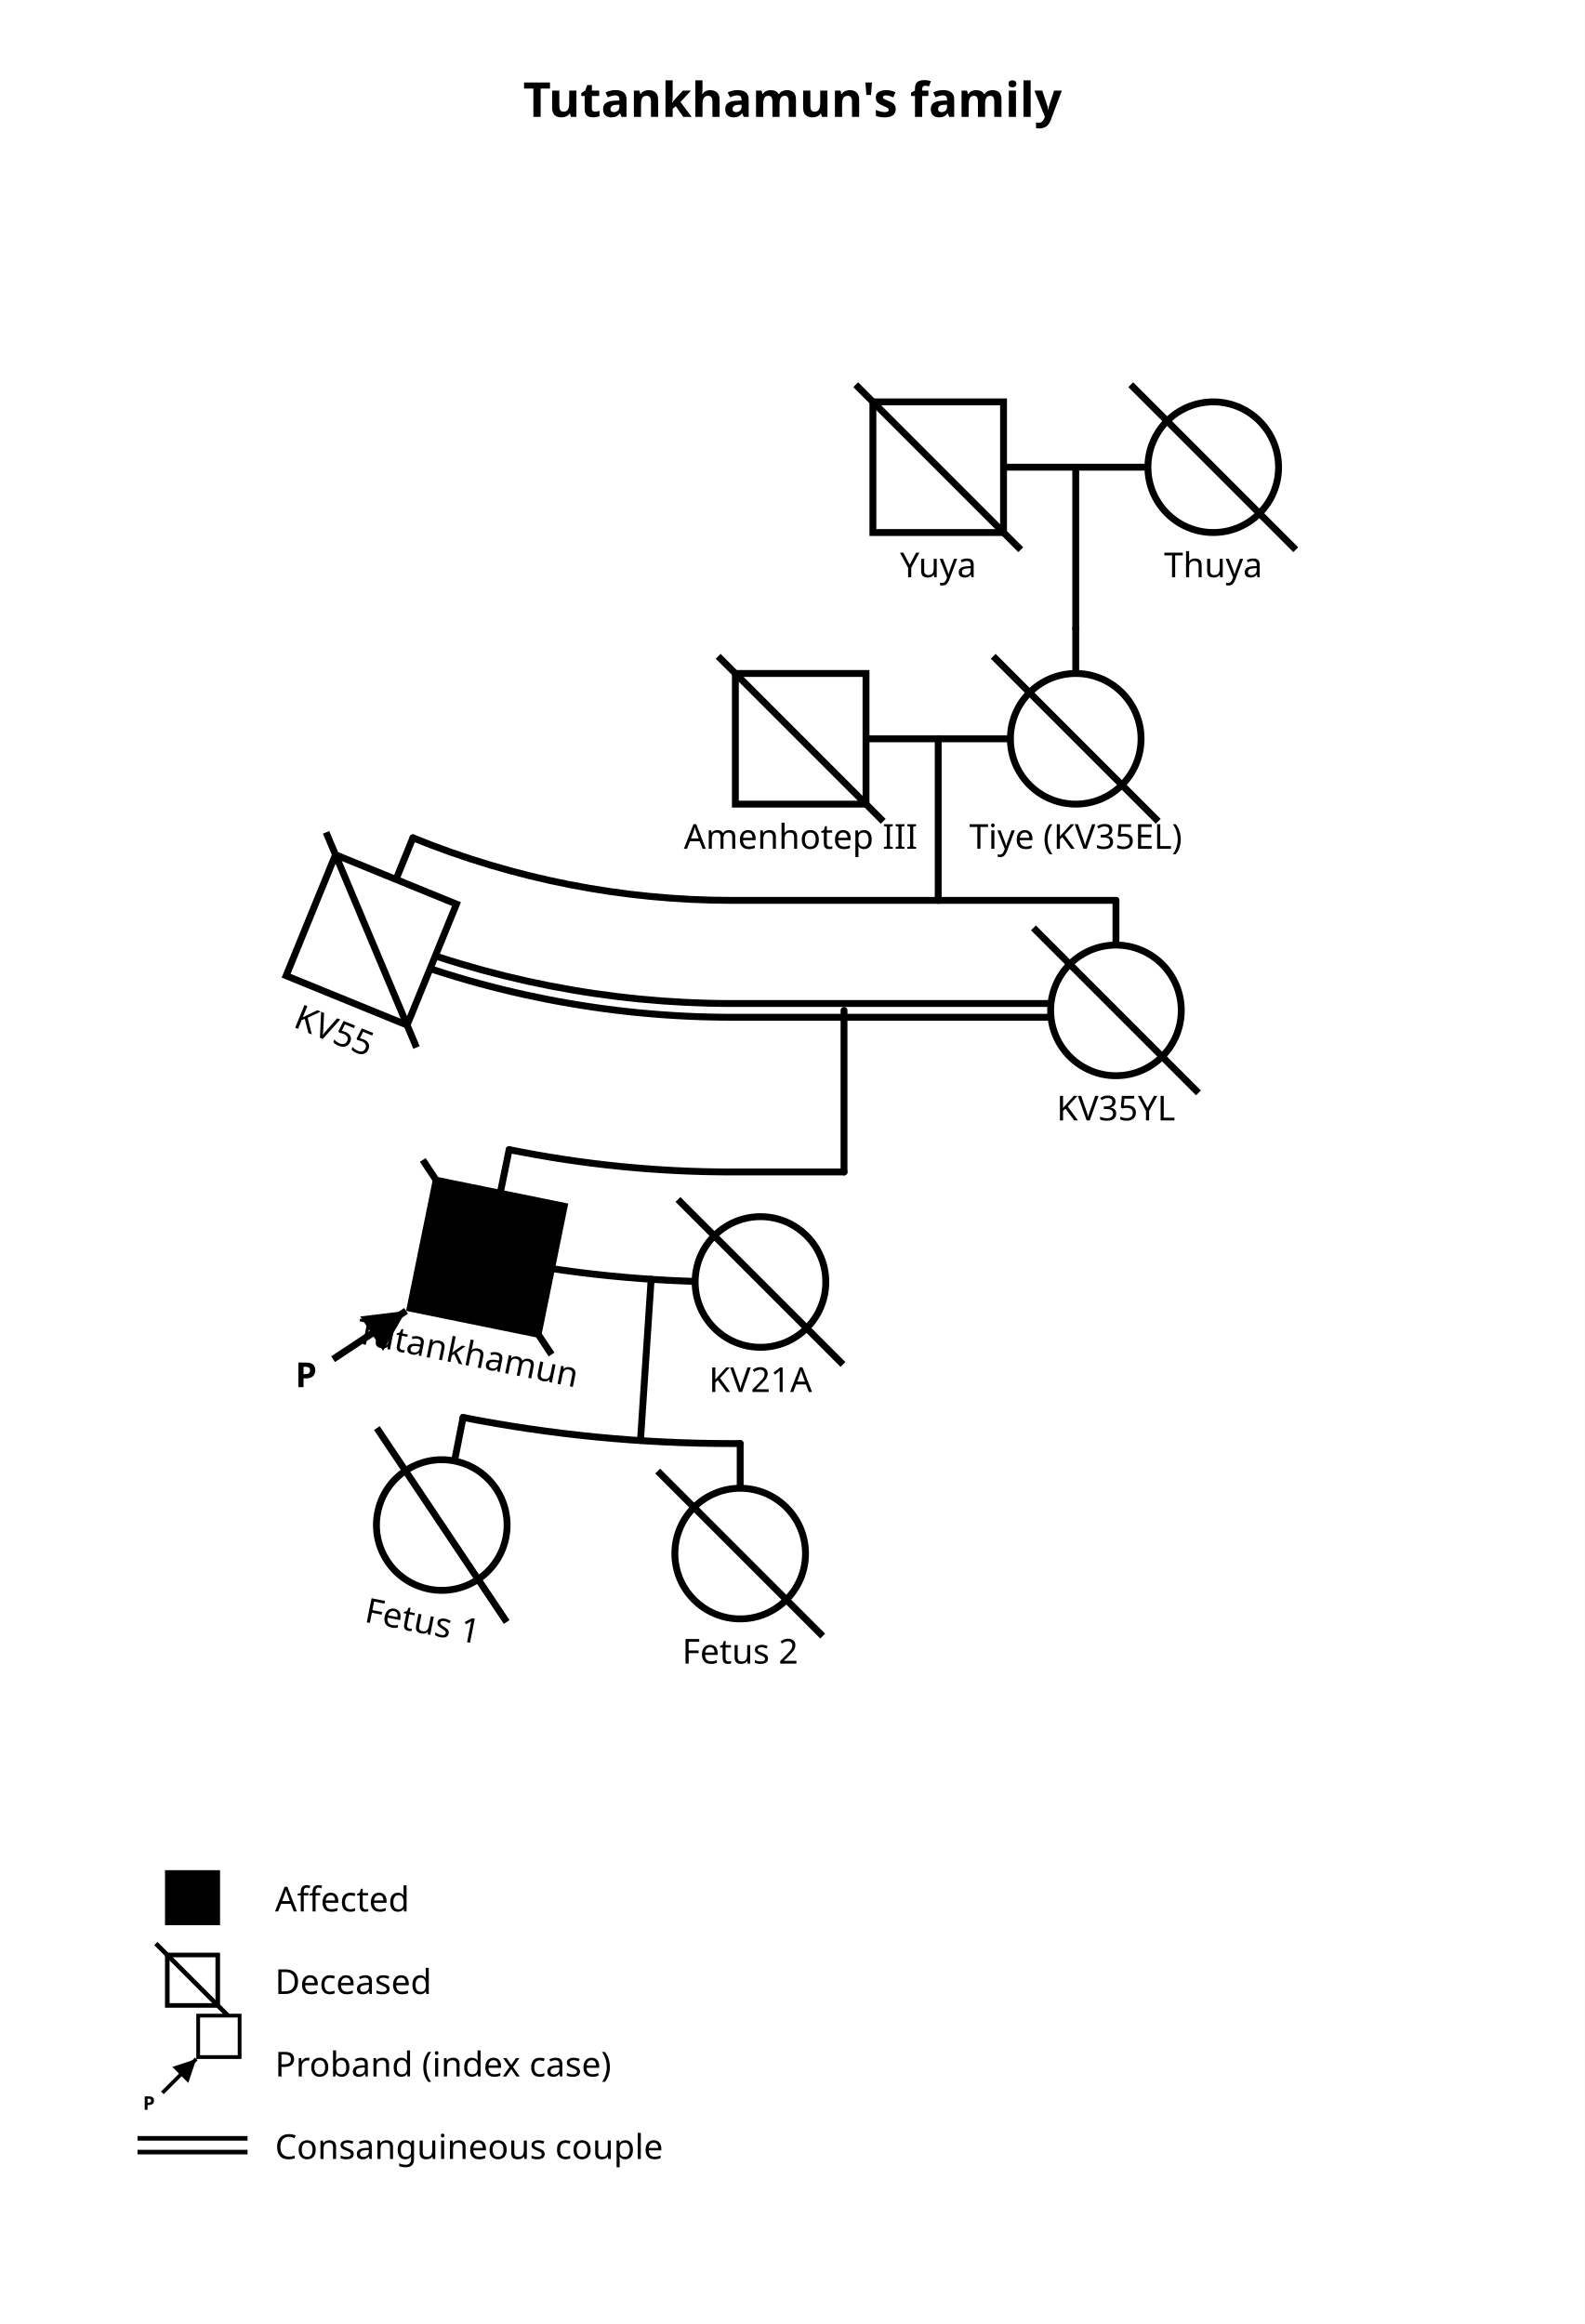
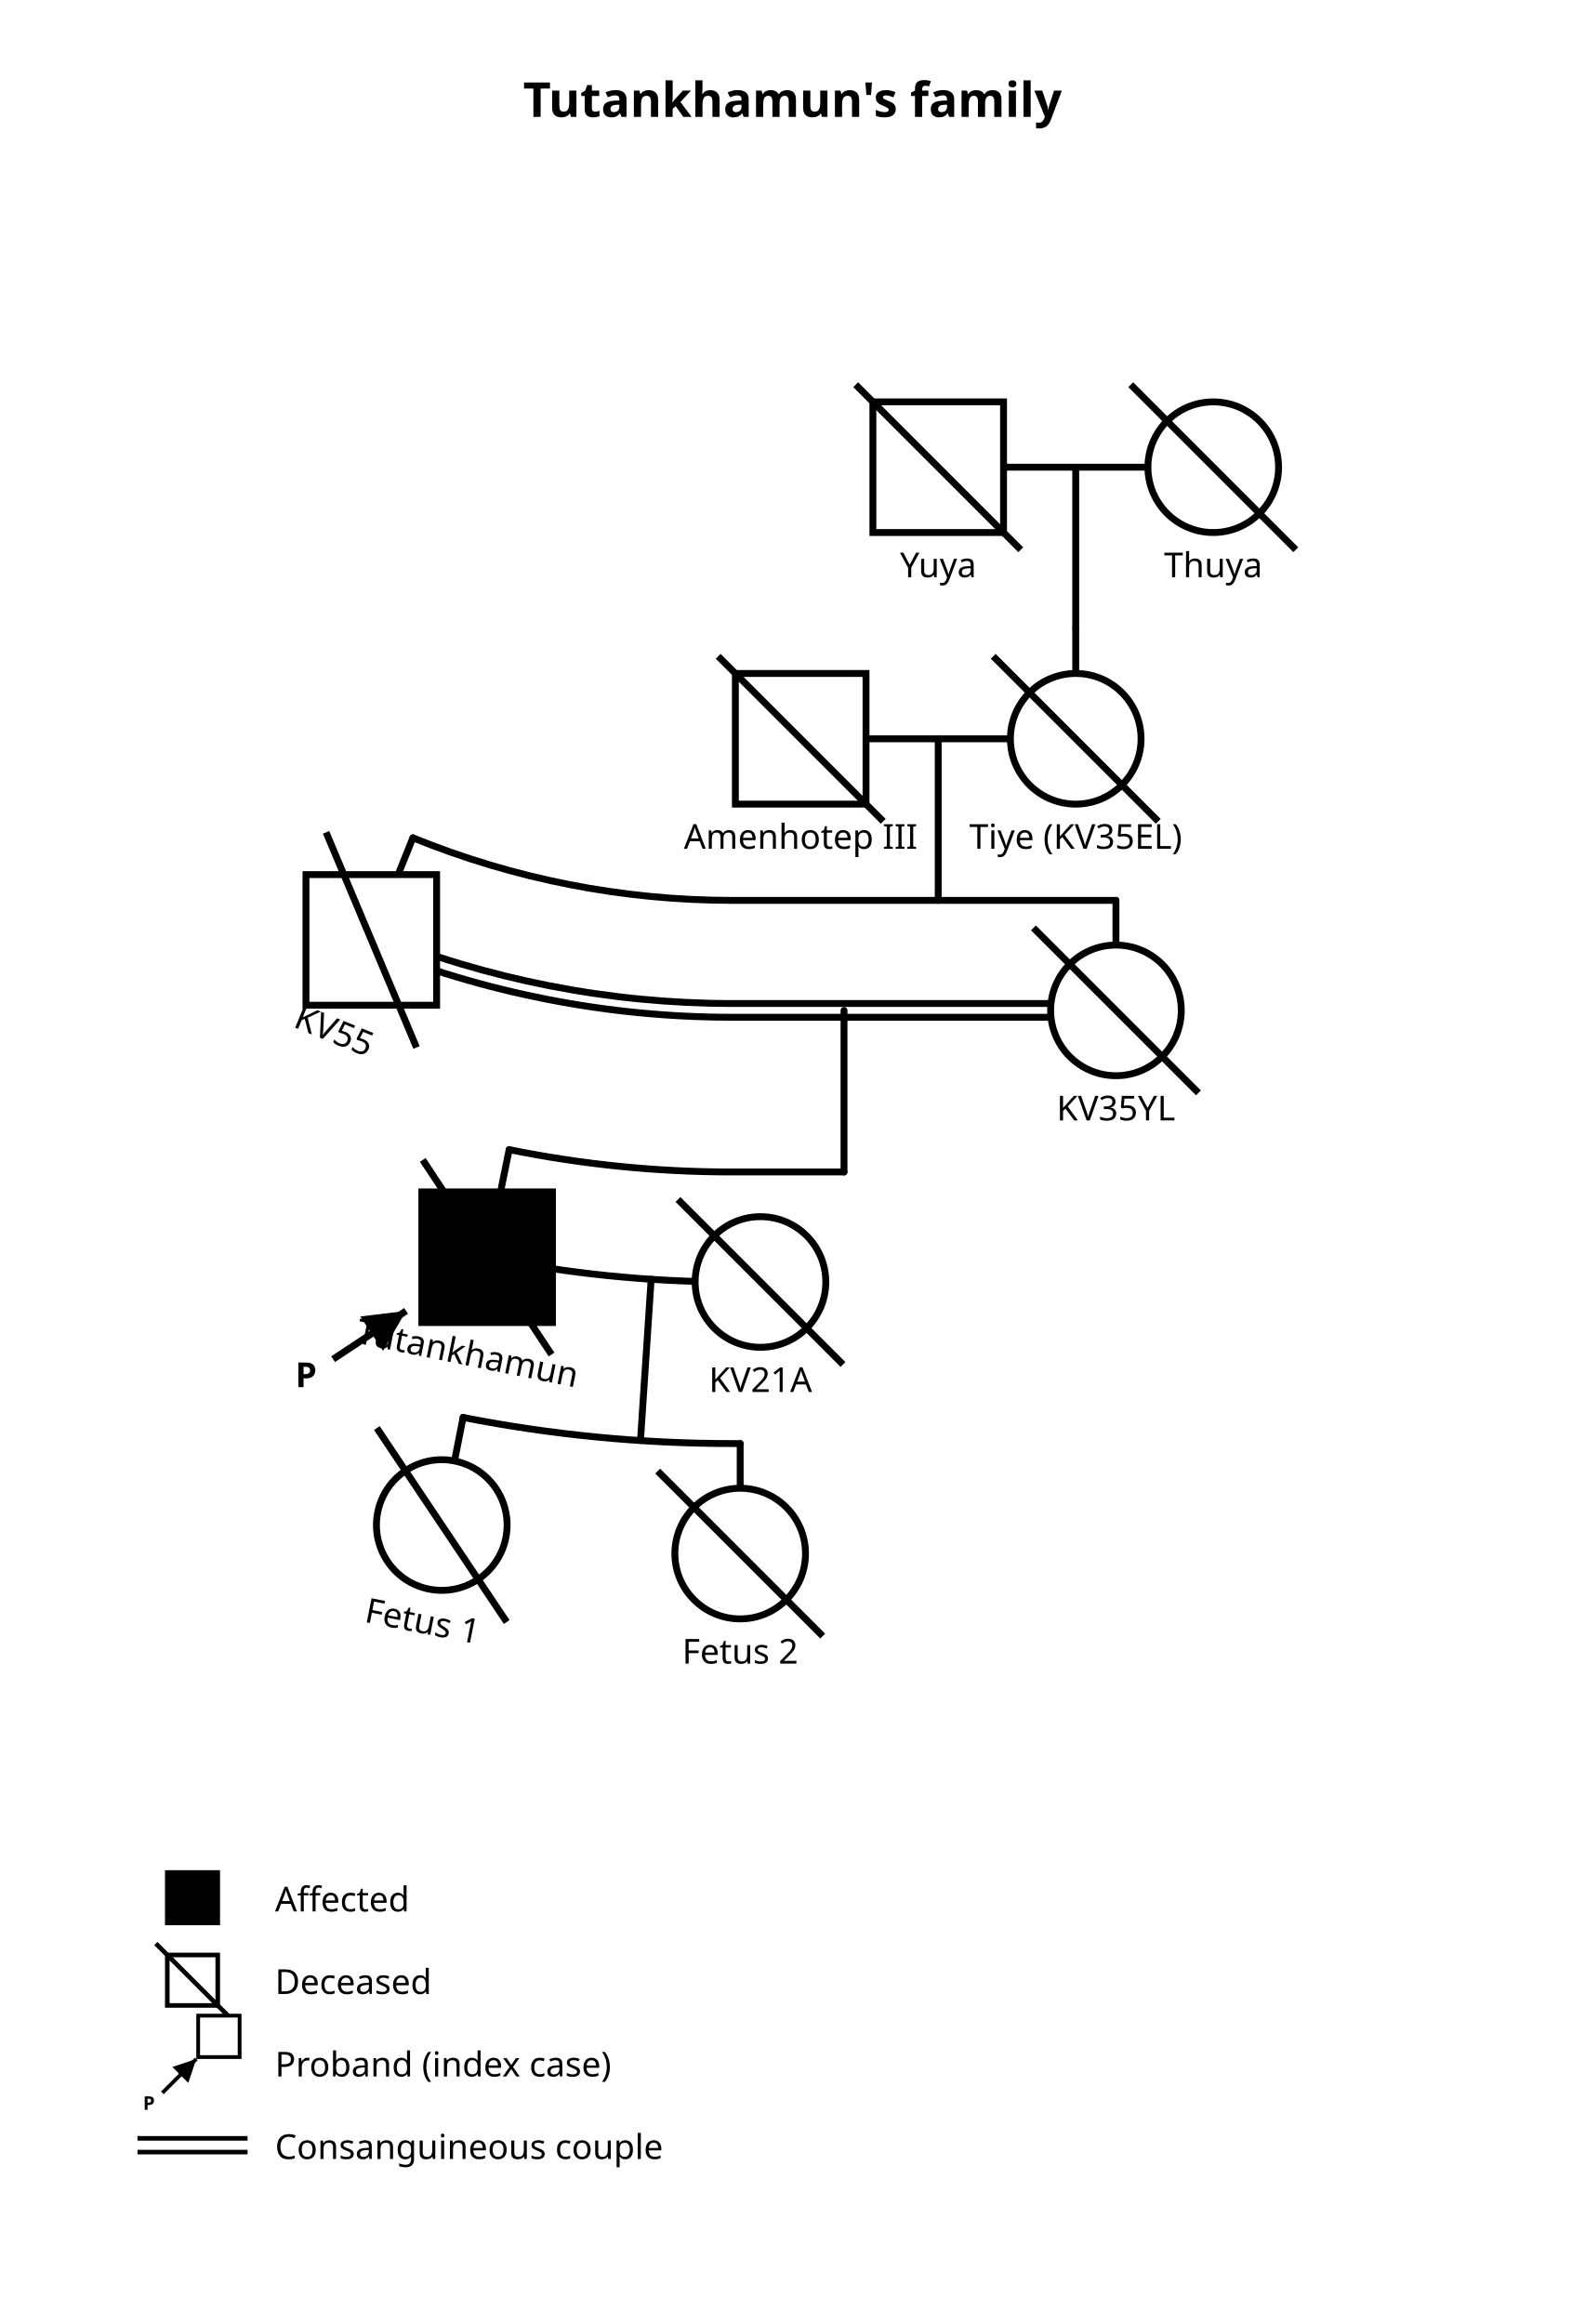
<svg xmlns="http://www.w3.org/2000/svg" width="461" height="676" viewBox="0 0 461 676">
  <defs>
    <marker id="proband-arrowhead" markerWidth="6" markerHeight="6" refX="6" refY="3" orient="auto">
      <path d="M 0 0 L 6 3 L 0 6 Z" fill="black" />
    </marker>
  </defs>
  <rect width="461" height="676" fill="white" />
  <g class="chart-title">
    <text x="230.5" y="34" text-anchor="middle" font-family="sans-serif" font-size="14" font-weight="bold" fill="black" style="user-select:none">Tutankhamun's family</text>
  </g>
  <g transform="translate(312.9 15.9)">
    <path d="M -40 120 L 40 120" fill="none" stroke="black" stroke-width="2" stroke-linecap="round" />
    <line x1="0" y1="120" x2="0" y2="167" fill="none" stroke="black" stroke-width="2" stroke-linecap="round" />
    <line x1="0" y1="167" x2="0" y2="179" fill="none" stroke="black" stroke-width="2" stroke-linecap="round" />
    <path d="M -80 199 L 0 199" fill="none" stroke="black" stroke-width="2" stroke-linecap="round" />
    <line x1="-40" y1="199" x2="-40" y2="246" fill="none" stroke="black" stroke-width="2" stroke-linecap="round" />
    <path d="M -192.8 227.8 A 246 246 0 0 0 -100 246 L 11.7 246" fill="none" stroke="black" stroke-width="2" stroke-linecap="round" />
-     <line x1="-192.8" y1="227.8" x2="-197.3" y2="238.9" fill="none" stroke="black" stroke-width="2" stroke-linecap="round" />
+     <line x1="-192.8" y1="227.8" x2="-196.7" y2="237.5" fill="none" stroke="black" stroke-width="2" stroke-linecap="round" />
    <line x1="11.7" y1="246" x2="11.7" y2="258" fill="none" stroke="black" stroke-width="2" stroke-linecap="round" />
    <path d="M -204.1 255.6 A 276 276 0 0 0 -100 276 L 11.7 276" fill="none" stroke="black" stroke-width="2" stroke-linecap="round" />
    <path d="M -205.6 259.3 A 280 280 0 0 0 -100 280 L 11.7 280" fill="none" stroke="black" stroke-width="2" stroke-linecap="round" />
    <line x1="-67.4" y1="278" x2="-67.4" y2="325" fill="none" stroke="black" stroke-width="2" stroke-linecap="round" />
    <path d="M -164.8 318.5 A 325 325 0 0 0 -100 325 L -67.4 325" fill="none" stroke="black" stroke-width="2" stroke-linecap="round" />
-     <line x1="-164.8" y1="318.5" x2="-167.2" y2="330.2" fill="none" stroke="black" stroke-width="2" stroke-linecap="round" />
+     <line x1="-164.8" y1="318.5" x2="-167.1" y2="329.8" fill="none" stroke="black" stroke-width="2" stroke-linecap="round" />
    <path d="M -171.2 349.8 A 357 357 0 0 0 -100 357 L -91.7 357" fill="none" stroke="black" stroke-width="2" stroke-linecap="round" />
    <line x1="-123.5" y1="356.2" x2="-126.6" y2="403.1" fill="none" stroke="black" stroke-width="2" stroke-linecap="round" />
    <path d="M -178.2 396.4 A 404 404 0 0 0 -100 404 L -97.6 404" fill="none" stroke="black" stroke-width="2" stroke-linecap="round" />
    <line x1="-178.2" y1="396.4" x2="-180.5" y2="408.1" fill="none" stroke="black" stroke-width="2" stroke-linecap="round" />
    <line x1="-97.6" y1="404" x2="-97.6" y2="416" fill="none" stroke="black" stroke-width="2" stroke-linecap="round" />
    <g transform="translate(-40 120) rotate(0)">
      <g transform="translate(-20 -20)">
        <g transform="translate(20 20)" style="user-select:none">
          <g data-name-label="true" pointer-events="none">
            <text x="0" y="32" text-anchor="middle" font-family="sans-serif" font-size="10" fill="black">Yuya</text>
          </g>
        </g>
        <g>
          <g>
            <rect x="1" y="1" width="38" height="38" stroke="black" stroke-width="2" fill="white" />
          </g>
        </g>
        <line x1="-4" y1="-4" x2="44" y2="44" stroke="black" stroke-width="2" />
      </g>
    </g>
    <g transform="translate(40 120) rotate(0)">
      <g transform="translate(-20 -20)">
        <g transform="translate(20 20)" style="user-select:none">
          <g data-name-label="true" pointer-events="none">
            <text x="0" y="32" text-anchor="middle" font-family="sans-serif" font-size="10" fill="black">Thuya</text>
          </g>
        </g>
        <g>
          <g>
            <circle cx="20" cy="20" r="19" stroke="black" stroke-width="2" fill="white" />
          </g>
        </g>
        <line x1="-4" y1="-4" x2="44" y2="44" stroke="black" stroke-width="2" />
      </g>
    </g>
    <g transform="translate(-80 199) rotate(0)">
      <g transform="translate(-20 -20)">
        <g transform="translate(20 20)" style="user-select:none">
          <g data-name-label="true" pointer-events="none">
            <text x="0" y="32" text-anchor="middle" font-family="sans-serif" font-size="10" fill="black">Amenhotep III</text>
          </g>
        </g>
        <g>
          <g>
            <rect x="1" y="1" width="38" height="38" stroke="black" stroke-width="2" fill="white" />
          </g>
        </g>
        <line x1="-4" y1="-4" x2="44" y2="44" stroke="black" stroke-width="2" />
      </g>
    </g>
    <g transform="translate(0 199) rotate(0)">
      <g transform="translate(-20 -20)">
        <g transform="translate(20 20)" style="user-select:none">
          <g data-name-label="true" pointer-events="none">
            <text x="0" y="32" text-anchor="middle" font-family="sans-serif" font-size="10" fill="black">Tiye (KV35EL)</text>
          </g>
        </g>
        <g>
          <g>
            <circle cx="20" cy="20" r="19" stroke="black" stroke-width="2" fill="white" />
          </g>
        </g>
        <line x1="-4" y1="-4" x2="44" y2="44" stroke="black" stroke-width="2" />
      </g>
    </g>
    <g transform="translate(11.7 278) rotate(0)">
      <g transform="translate(-20 -20)">
        <g transform="translate(20 20)" style="user-select:none">
          <g data-name-label="true" pointer-events="none">
            <text x="0" y="32" text-anchor="middle" font-family="sans-serif" font-size="10" fill="black">KV35YL</text>
          </g>
        </g>
        <g>
          <g>
            <circle cx="20" cy="20" r="19" stroke="black" stroke-width="2" fill="white" />
          </g>
        </g>
        <line x1="-4" y1="-4" x2="44" y2="44" stroke="black" stroke-width="2" />
      </g>
    </g>
    <g transform="translate(-204.9 257.5) rotate(22.2)">
      <g transform="translate(-20 -20)">
        <g transform="translate(20 20)" style="user-select:none">
          <g data-name-label="true" pointer-events="none">
            <text x="0" y="32" text-anchor="middle" font-family="sans-serif" font-size="10" fill="black">KV55</text>
          </g>
        </g>
        <g>
-           <g>
-             <rect x="1" y="1" width="38" height="38" stroke="black" stroke-width="2" fill="white" />
+           <g transform="rotate(-22.2 20 20)">
+             <g>
+               <rect x="1" y="1" width="38" height="38" stroke="black" stroke-width="2" fill="white" />
+             </g>
          </g>
        </g>
        <line x1="-4" y1="-4" x2="44" y2="44" stroke="black" stroke-width="2" />
      </g>
    </g>
    <g transform="translate(-171.2 349.8) rotate(11.5)">
      <g transform="translate(-20 -20)">
        <g transform="translate(20 20)" style="user-select:none">
          <g data-name-label="true" pointer-events="none">
            <text x="0" y="32" text-anchor="middle" font-family="sans-serif" font-size="10" fill="black">Tutankhamun</text>
          </g>
        </g>
        <g>
-           <g>
-             <rect x="1" y="1" width="38" height="38" stroke="black" stroke-width="2" fill="black" />
+           <g transform="rotate(-11.5 20 20)">
+             <g>
+               <rect x="1" y="1" width="38" height="38" stroke="black" stroke-width="2" fill="black" />
+             </g>
          </g>
        </g>
        <line x1="-4" y1="-4" x2="44" y2="44" stroke="black" stroke-width="2" />
        <g data-arrow="proband">
          <line x1="-18" y1="58" x2="0" y2="40" stroke="black" stroke-width="2" marker-end="url(#proband-arrowhead)" />
          <rect x="-30" y="58" width="8.5" height="10" fill="white" transform="rotate(-11.5 -22 62)" />
          <text data-proband-letter="true" x="-22" y="67" transform="rotate(-11.5 -22 62)" text-anchor="end" font-family="sans-serif" font-size="10" font-weight="bold" fill="black" style="user-select:none">P</text>
        </g>
      </g>
    </g>
    <g transform="translate(-91.7 357) rotate(0)">
      <g transform="translate(-20 -20)">
        <g transform="translate(20 20)" style="user-select:none">
          <g data-name-label="true" pointer-events="none">
            <text x="0" y="32" text-anchor="middle" font-family="sans-serif" font-size="10" fill="black">KV21A</text>
          </g>
        </g>
        <g>
          <g>
            <circle cx="20" cy="20" r="19" stroke="black" stroke-width="2" fill="white" />
          </g>
        </g>
        <line x1="-4" y1="-4" x2="44" y2="44" stroke="black" stroke-width="2" />
      </g>
    </g>
    <g transform="translate(-97.6 436) rotate(0)">
      <g transform="translate(-20 -20)">
        <g transform="translate(20 20)" style="user-select:none">
          <g data-name-label="true" pointer-events="none">
            <text x="0" y="32" text-anchor="middle" font-family="sans-serif" font-size="10" fill="black">Fetus 2</text>
          </g>
        </g>
        <g>
          <g>
            <circle cx="20" cy="20" r="19" stroke="black" stroke-width="2" fill="white" />
          </g>
        </g>
        <line x1="-4" y1="-4" x2="44" y2="44" stroke="black" stroke-width="2" />
      </g>
    </g>
    <g transform="translate(-184.4 427.7) rotate(11.2)">
      <g transform="translate(-20 -20)">
        <g transform="translate(20 20)" style="user-select:none">
          <g data-name-label="true" pointer-events="none">
            <text x="0" y="32" text-anchor="middle" font-family="sans-serif" font-size="10" fill="black">Fetus 1</text>
          </g>
        </g>
        <g>
          <g>
            <circle cx="20" cy="20" r="19" stroke="black" stroke-width="2" fill="white" />
          </g>
        </g>
        <line x1="-4" y1="-4" x2="44" y2="44" stroke="black" stroke-width="2" />
      </g>
    </g>
    <g class="consanguinity-labels">
</g>
  </g>
  <g class="pedigree-key" transform="translate(0 540)">
    <g transform="translate(56 12) scale(0.667) translate(-14 -14)">
      <svg width="28" height="28" viewBox="-2 -2 28 28">
        <rect x="1" y="1" width="22" height="22" stroke="black" stroke-width="2" fill="black" />
      </svg>
    </g>
    <text x="80" y="16" font-family="sans-serif" font-size="10" fill="black">Affected</text>
    <g transform="translate(56 36) scale(0.667) translate(-18 -18)">
      <svg width="36" height="36" viewBox="-6 -6 36 36">
        <rect x="1" y="1" width="22" height="22" stroke="black" stroke-width="2" fill="white" />
        <line x1="-4" y1="-4" x2="28" y2="28" stroke="black" stroke-width="2" />
      </svg>
    </g>
    <text x="80" y="40" font-family="sans-serif" font-size="10" fill="black">Deceased</text>
    <g transform="translate(56 60) scale(0.667) translate(-23 -23)">
      <svg width="46" height="46" viewBox="-30 -2 56 56">
        <defs>
          <marker id="legend-arrowhead" markerWidth="6" markerHeight="6" refX="6" refY="3" orient="auto">
            <polygon points="0 0, 6 3, 0 6" fill="black" />
          </marker>
        </defs>
        <rect x="1" y="1" width="22" height="22" stroke="black" stroke-width="2" fill="white" />
        <g data-arrow="proband">
          <line x1="-18" y1="42" x2="0" y2="24" stroke="black" stroke-width="2" marker-end="url(#legend-arrowhead)" />
          <rect x="-30" y="42" width="8.5" height="10" fill="white" />
          <text data-proband-letter="true" x="-22" y="51" text-anchor="end" font-family="sans-serif" font-size="10" font-weight="bold" fill="black" style="user-select:none">P</text>
        </g>
      </svg>
    </g>
    <text x="80" y="64" font-family="sans-serif" font-size="10" fill="black">Proband (index case)</text>
    <g transform="translate(56 84) scale(0.667) translate(-24 -10)">
      <svg width="48" height="20" viewBox="0 0 48 20">
        <line x1="0" y1="7" x2="48" y2="7" stroke="black" stroke-width="2" />
        <line x1="0" y1="13" x2="48" y2="13" stroke="black" stroke-width="2" />
      </svg>
    </g>
    <text x="80" y="88" font-family="sans-serif" font-size="10" fill="black">Consanguineous couple</text>
  </g>
</svg>
